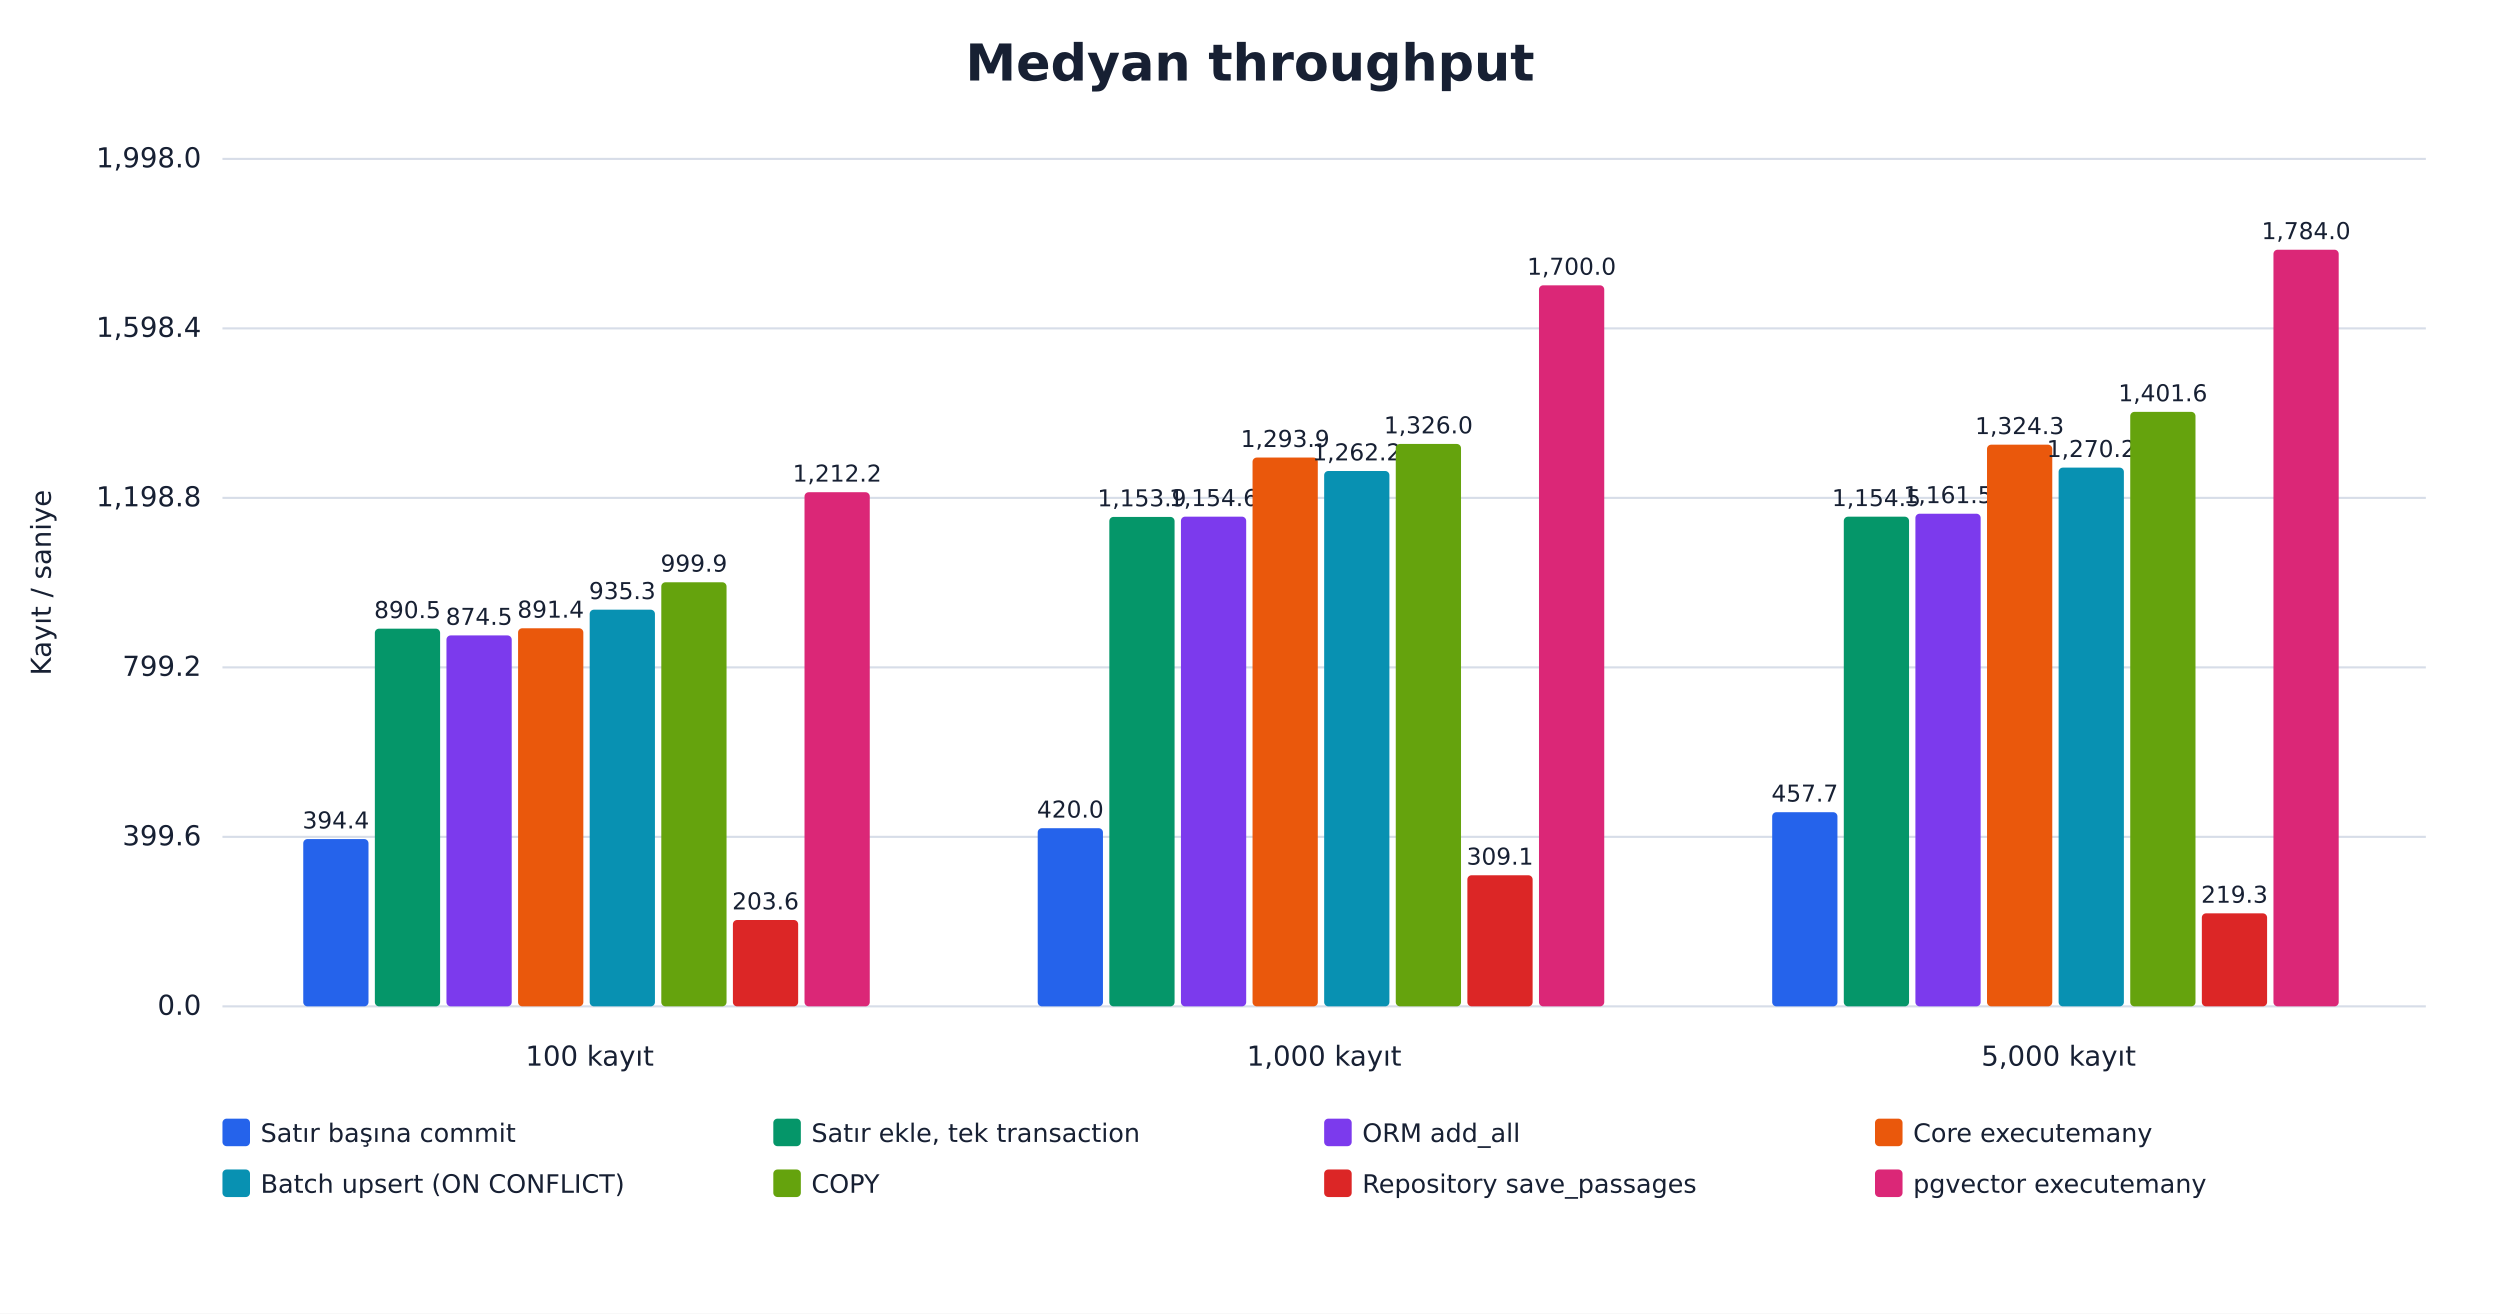
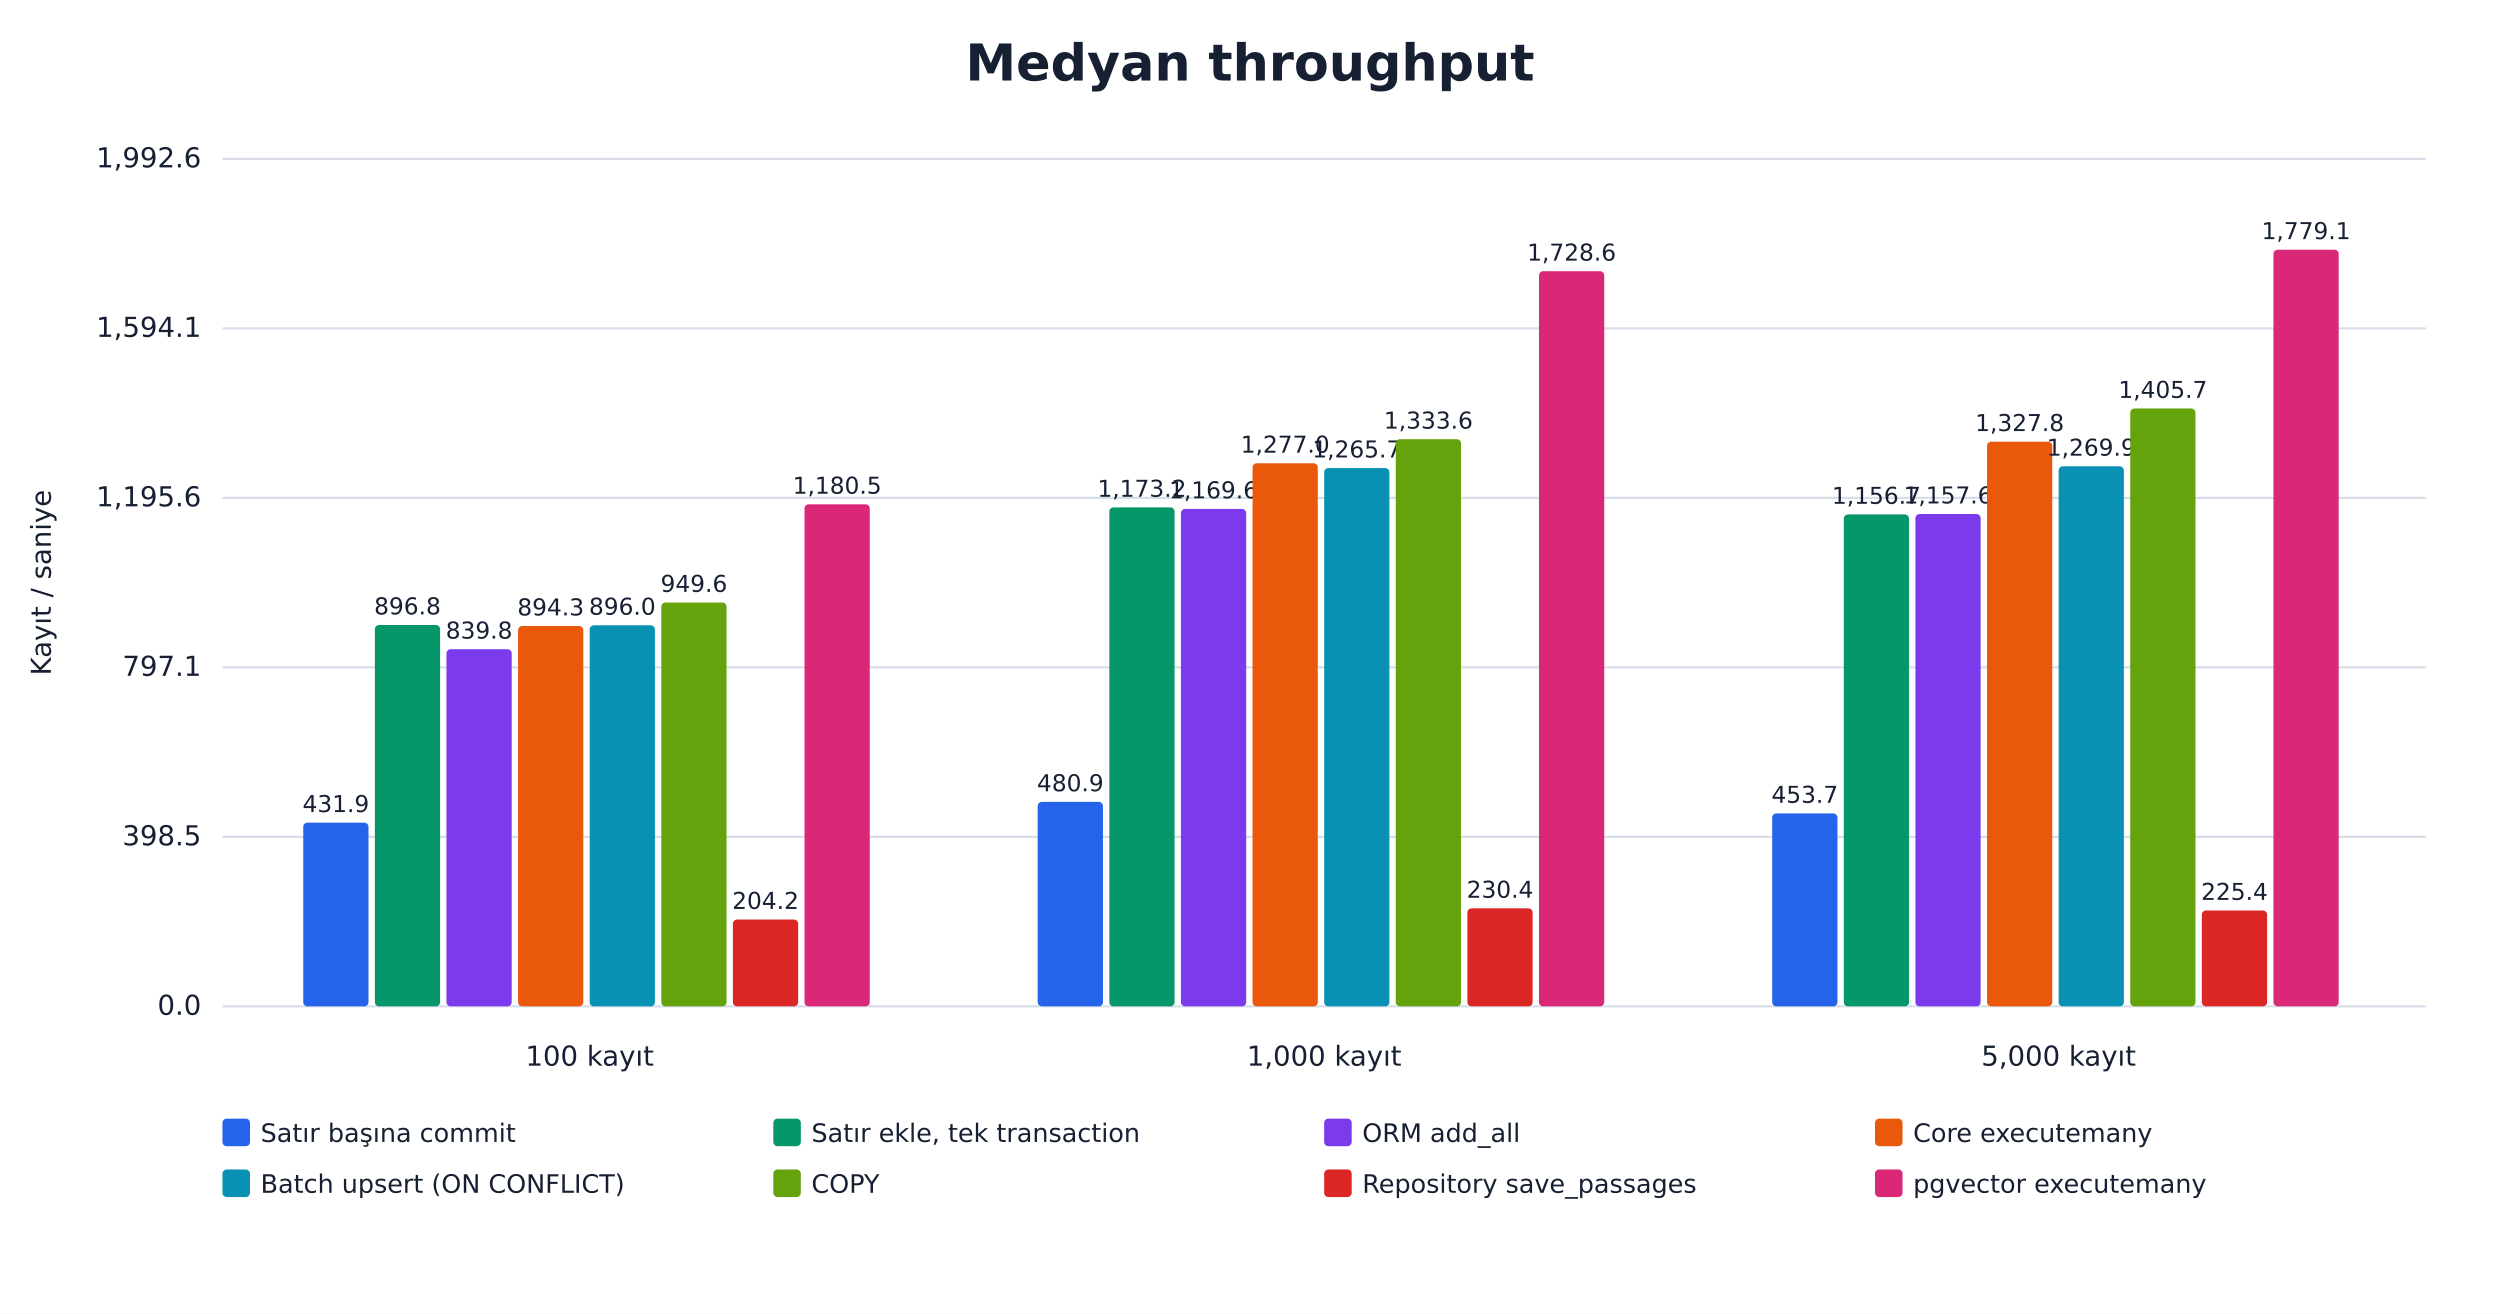
<svg xmlns="http://www.w3.org/2000/svg" width="1180" height="620" viewBox="0 0 1180 620">
  <rect width="100%" height="100%" fill="#ffffff" />
  <style>text{font-family:DejaVu Sans,Arial,sans-serif;fill:#172033}.title{font-size:24px;font-weight:700}.axis{font-size:13px}.value{font-size:11px}.legend{font-size:12px}</style>
  <text x="590.0" y="38" text-anchor="middle" class="title">Medyan throughput</text>
  <line x1="105" y1="475.00" x2="1145" y2="475.00" stroke="#d7dde8" stroke-width="1" />
  <text x="95" y="479.00" text-anchor="end" class="axis">0.0</text>
  <line x1="105" y1="395.00" x2="1145" y2="395.00" stroke="#d7dde8" stroke-width="1" />
-   <text x="95" y="399.00" text-anchor="end" class="axis">399.6</text>
+   <text x="95" y="399.00" text-anchor="end" class="axis">398.5</text>
  <line x1="105" y1="315.00" x2="1145" y2="315.00" stroke="#d7dde8" stroke-width="1" />
-   <text x="95" y="319.00" text-anchor="end" class="axis">799.2</text>
+   <text x="95" y="319.00" text-anchor="end" class="axis">797.1</text>
  <line x1="105" y1="235.00" x2="1145" y2="235.00" stroke="#d7dde8" stroke-width="1" />
-   <text x="95" y="239.00" text-anchor="end" class="axis">1,198.8</text>
+   <text x="95" y="239.00" text-anchor="end" class="axis">1,195.6</text>
  <line x1="105" y1="155.00" x2="1145" y2="155.00" stroke="#d7dde8" stroke-width="1" />
-   <text x="95" y="159.00" text-anchor="end" class="axis">1,598.4</text>
+   <text x="95" y="159.00" text-anchor="end" class="axis">1,594.1</text>
  <line x1="105" y1="75.00" x2="1145" y2="75.00" stroke="#d7dde8" stroke-width="1" />
-   <text x="95" y="79.00" text-anchor="end" class="axis">1,998.0</text>
-   <rect x="143.13" y="396.04" width="30.80" height="78.96" fill="#2563eb" rx="2" />
-   <text x="158.53" y="391.04" text-anchor="middle" class="value">394.4</text>
-   <rect x="176.93" y="296.73" width="30.80" height="178.27" fill="#059669" rx="2" />
-   <text x="192.33" y="291.73" text-anchor="middle" class="value">890.5</text>
-   <rect x="210.73" y="299.92" width="30.80" height="175.08" fill="#7c3aed" rx="2" />
-   <text x="226.13" y="294.92" text-anchor="middle" class="value">874.5</text>
-   <rect x="244.53" y="296.54" width="30.80" height="178.46" fill="#ea580c" rx="2" />
-   <text x="259.93" y="291.54" text-anchor="middle" class="value">891.4</text>
-   <rect x="278.33" y="287.77" width="30.80" height="187.23" fill="#0891b2" rx="2" />
-   <text x="293.73" y="282.77" text-anchor="middle" class="value">935.3</text>
-   <rect x="312.13" y="274.83" width="30.80" height="200.17" fill="#65a30d" rx="2" />
-   <text x="327.53" y="269.83" text-anchor="middle" class="value">999.9</text>
-   <rect x="345.93" y="434.24" width="30.80" height="40.76" fill="#dc2626" rx="2" />
-   <text x="361.33" y="429.24" text-anchor="middle" class="value">203.6</text>
-   <rect x="379.73" y="232.33" width="30.80" height="242.67" fill="#db2777" rx="2" />
-   <text x="395.13" y="227.33" text-anchor="middle" class="value">1,212.2</text>
+   <text x="95" y="79.00" text-anchor="end" class="axis">1,992.6</text>
+   <rect x="143.13" y="388.30" width="30.80" height="86.70" fill="#2563eb" rx="2" />
+   <text x="158.53" y="383.30" text-anchor="middle" class="value">431.9</text>
+   <rect x="176.93" y="294.99" width="30.80" height="180.01" fill="#059669" rx="2" />
+   <text x="192.33" y="289.99" text-anchor="middle" class="value">896.8</text>
+   <rect x="210.73" y="306.42" width="30.80" height="168.58" fill="#7c3aed" rx="2" />
+   <text x="226.13" y="301.42" text-anchor="middle" class="value">839.8</text>
+   <rect x="244.53" y="295.48" width="30.80" height="179.52" fill="#ea580c" rx="2" />
+   <text x="259.93" y="290.48" text-anchor="middle" class="value">894.3</text>
+   <rect x="278.33" y="295.14" width="30.80" height="179.86" fill="#0891b2" rx="2" />
+   <text x="293.73" y="290.14" text-anchor="middle" class="value">896.0</text>
+   <rect x="312.13" y="284.38" width="30.80" height="190.62" fill="#65a30d" rx="2" />
+   <text x="327.53" y="279.38" text-anchor="middle" class="value">949.6</text>
+   <rect x="345.93" y="434.01" width="30.80" height="40.99" fill="#dc2626" rx="2" />
+   <text x="361.33" y="429.01" text-anchor="middle" class="value">204.2</text>
+   <rect x="379.73" y="238.03" width="30.80" height="236.97" fill="#db2777" rx="2" />
+   <text x="395.13" y="233.03" text-anchor="middle" class="value">1,180.5</text>
  <text x="278.33" y="503" text-anchor="middle" class="axis">100 kayıt</text>
-   <rect x="489.80" y="390.91" width="30.80" height="84.09" fill="#2563eb" rx="2" />
-   <text x="505.20" y="385.91" text-anchor="middle" class="value">420.0</text>
-   <rect x="523.60" y="243.98" width="30.80" height="231.02" fill="#059669" rx="2" />
-   <text x="539.00" y="238.98" text-anchor="middle" class="value">1,153.9</text>
-   <rect x="557.40" y="243.86" width="30.80" height="231.14" fill="#7c3aed" rx="2" />
-   <text x="572.80" y="238.86" text-anchor="middle" class="value">1,154.6</text>
-   <rect x="591.20" y="215.97" width="30.80" height="259.03" fill="#ea580c" rx="2" />
-   <text x="606.60" y="210.97" text-anchor="middle" class="value">1,293.9</text>
-   <rect x="625.00" y="222.31" width="30.80" height="252.69" fill="#0891b2" rx="2" />
-   <text x="640.40" y="217.31" text-anchor="middle" class="value">1,262.2</text>
-   <rect x="658.80" y="209.55" width="30.80" height="265.45" fill="#65a30d" rx="2" />
-   <text x="674.20" y="204.55" text-anchor="middle" class="value">1,326.0</text>
-   <rect x="692.60" y="413.12" width="30.80" height="61.88" fill="#dc2626" rx="2" />
-   <text x="708.00" y="408.12" text-anchor="middle" class="value">309.1</text>
-   <rect x="726.40" y="134.67" width="30.80" height="340.33" fill="#db2777" rx="2" />
-   <text x="741.80" y="129.67" text-anchor="middle" class="value">1,700.0</text>
+   <rect x="489.80" y="378.47" width="30.80" height="96.53" fill="#2563eb" rx="2" />
+   <text x="505.20" y="373.47" text-anchor="middle" class="value">480.9</text>
+   <rect x="523.60" y="239.48" width="30.80" height="235.52" fill="#059669" rx="2" />
+   <text x="539.00" y="234.48" text-anchor="middle" class="value">1,173.2</text>
+   <rect x="557.40" y="240.21" width="30.80" height="234.79" fill="#7c3aed" rx="2" />
+   <text x="572.80" y="235.21" text-anchor="middle" class="value">1,169.6</text>
+   <rect x="591.20" y="218.65" width="30.80" height="256.35" fill="#ea580c" rx="2" />
+   <text x="606.60" y="213.65" text-anchor="middle" class="value">1,277.0</text>
+   <rect x="625.00" y="220.93" width="30.80" height="254.07" fill="#0891b2" rx="2" />
+   <text x="640.40" y="215.93" text-anchor="middle" class="value">1,265.7</text>
+   <rect x="658.80" y="207.30" width="30.80" height="267.70" fill="#65a30d" rx="2" />
+   <text x="674.20" y="202.30" text-anchor="middle" class="value">1,333.6</text>
+   <rect x="692.60" y="428.74" width="30.80" height="46.26" fill="#dc2626" rx="2" />
+   <text x="708.00" y="423.74" text-anchor="middle" class="value">230.4</text>
+   <rect x="726.40" y="128.01" width="30.80" height="346.99" fill="#db2777" rx="2" />
+   <text x="741.80" y="123.01" text-anchor="middle" class="value">1,728.6</text>
  <text x="625.00" y="503" text-anchor="middle" class="axis">1,000 kayıt</text>
-   <rect x="836.47" y="383.36" width="30.80" height="91.64" fill="#2563eb" rx="2" />
-   <text x="851.87" y="378.36" text-anchor="middle" class="value">457.7</text>
-   <rect x="870.27" y="243.88" width="30.80" height="231.12" fill="#059669" rx="2" />
-   <text x="885.67" y="238.88" text-anchor="middle" class="value">1,154.5</text>
-   <rect x="904.07" y="242.47" width="30.80" height="232.53" fill="#7c3aed" rx="2" />
-   <text x="919.47" y="237.47" text-anchor="middle" class="value">1,161.5</text>
-   <rect x="937.87" y="209.89" width="30.80" height="265.11" fill="#ea580c" rx="2" />
-   <text x="953.27" y="204.89" text-anchor="middle" class="value">1,324.3</text>
-   <rect x="971.67" y="220.72" width="30.80" height="254.28" fill="#0891b2" rx="2" />
-   <text x="987.07" y="215.72" text-anchor="middle" class="value">1,270.2</text>
-   <rect x="1005.47" y="194.40" width="30.80" height="280.60" fill="#65a30d" rx="2" />
-   <text x="1020.87" y="189.40" text-anchor="middle" class="value">1,401.6</text>
-   <rect x="1039.27" y="431.10" width="30.80" height="43.90" fill="#dc2626" rx="2" />
-   <text x="1054.67" y="426.10" text-anchor="middle" class="value">219.3</text>
+   <rect x="836.47" y="383.93" width="30.80" height="91.07" fill="#2563eb" rx="2" />
+   <text x="851.87" y="378.93" text-anchor="middle" class="value">453.7</text>
+   <rect x="870.27" y="242.81" width="30.80" height="232.19" fill="#059669" rx="2" />
+   <text x="885.67" y="237.81" text-anchor="middle" class="value">1,156.7</text>
+   <rect x="904.07" y="242.62" width="30.80" height="232.38" fill="#7c3aed" rx="2" />
+   <text x="919.47" y="237.62" text-anchor="middle" class="value">1,157.6</text>
+   <rect x="937.87" y="208.46" width="30.80" height="266.54" fill="#ea580c" rx="2" />
+   <text x="953.27" y="203.46" text-anchor="middle" class="value">1,327.8</text>
+   <rect x="971.67" y="220.09" width="30.80" height="254.91" fill="#0891b2" rx="2" />
+   <text x="987.07" y="215.09" text-anchor="middle" class="value">1,269.9</text>
+   <rect x="1005.47" y="192.81" width="30.80" height="282.19" fill="#65a30d" rx="2" />
+   <text x="1020.87" y="187.81" text-anchor="middle" class="value">1,405.7</text>
+   <rect x="1039.27" y="429.75" width="30.80" height="45.25" fill="#dc2626" rx="2" />
+   <text x="1054.67" y="424.75" text-anchor="middle" class="value">225.4</text>
  <rect x="1073.07" y="117.86" width="30.80" height="357.14" fill="#db2777" rx="2" />
-   <text x="1088.47" y="112.86" text-anchor="middle" class="value">1,784.0</text>
+   <text x="1088.47" y="112.86" text-anchor="middle" class="value">1,779.1</text>
  <text x="971.67" y="503" text-anchor="middle" class="axis">5,000 kayıt</text>
  <text transform="translate(24 275.0) rotate(-90)" text-anchor="middle" class="axis">Kayıt / saniye</text>
  <rect x="105.00" y="528" width="13" height="13" fill="#2563eb" rx="2" />
  <text x="123.00" y="539" class="legend">Satır başına commit</text>
  <rect x="365.00" y="528" width="13" height="13" fill="#059669" rx="2" />
  <text x="383.00" y="539" class="legend">Satır ekle, tek transaction</text>
  <rect x="625.00" y="528" width="13" height="13" fill="#7c3aed" rx="2" />
  <text x="643.00" y="539" class="legend">ORM add_all</text>
  <rect x="885.00" y="528" width="13" height="13" fill="#ea580c" rx="2" />
  <text x="903.00" y="539" class="legend">Core executemany</text>
  <rect x="105.00" y="552" width="13" height="13" fill="#0891b2" rx="2" />
  <text x="123.00" y="563" class="legend">Batch upsert (ON CONFLICT)</text>
  <rect x="365.00" y="552" width="13" height="13" fill="#65a30d" rx="2" />
  <text x="383.00" y="563" class="legend">COPY</text>
  <rect x="625.00" y="552" width="13" height="13" fill="#dc2626" rx="2" />
  <text x="643.00" y="563" class="legend">Repository save_passages</text>
  <rect x="885.00" y="552" width="13" height="13" fill="#db2777" rx="2" />
  <text x="903.00" y="563" class="legend">pgvector executemany</text>
</svg>
